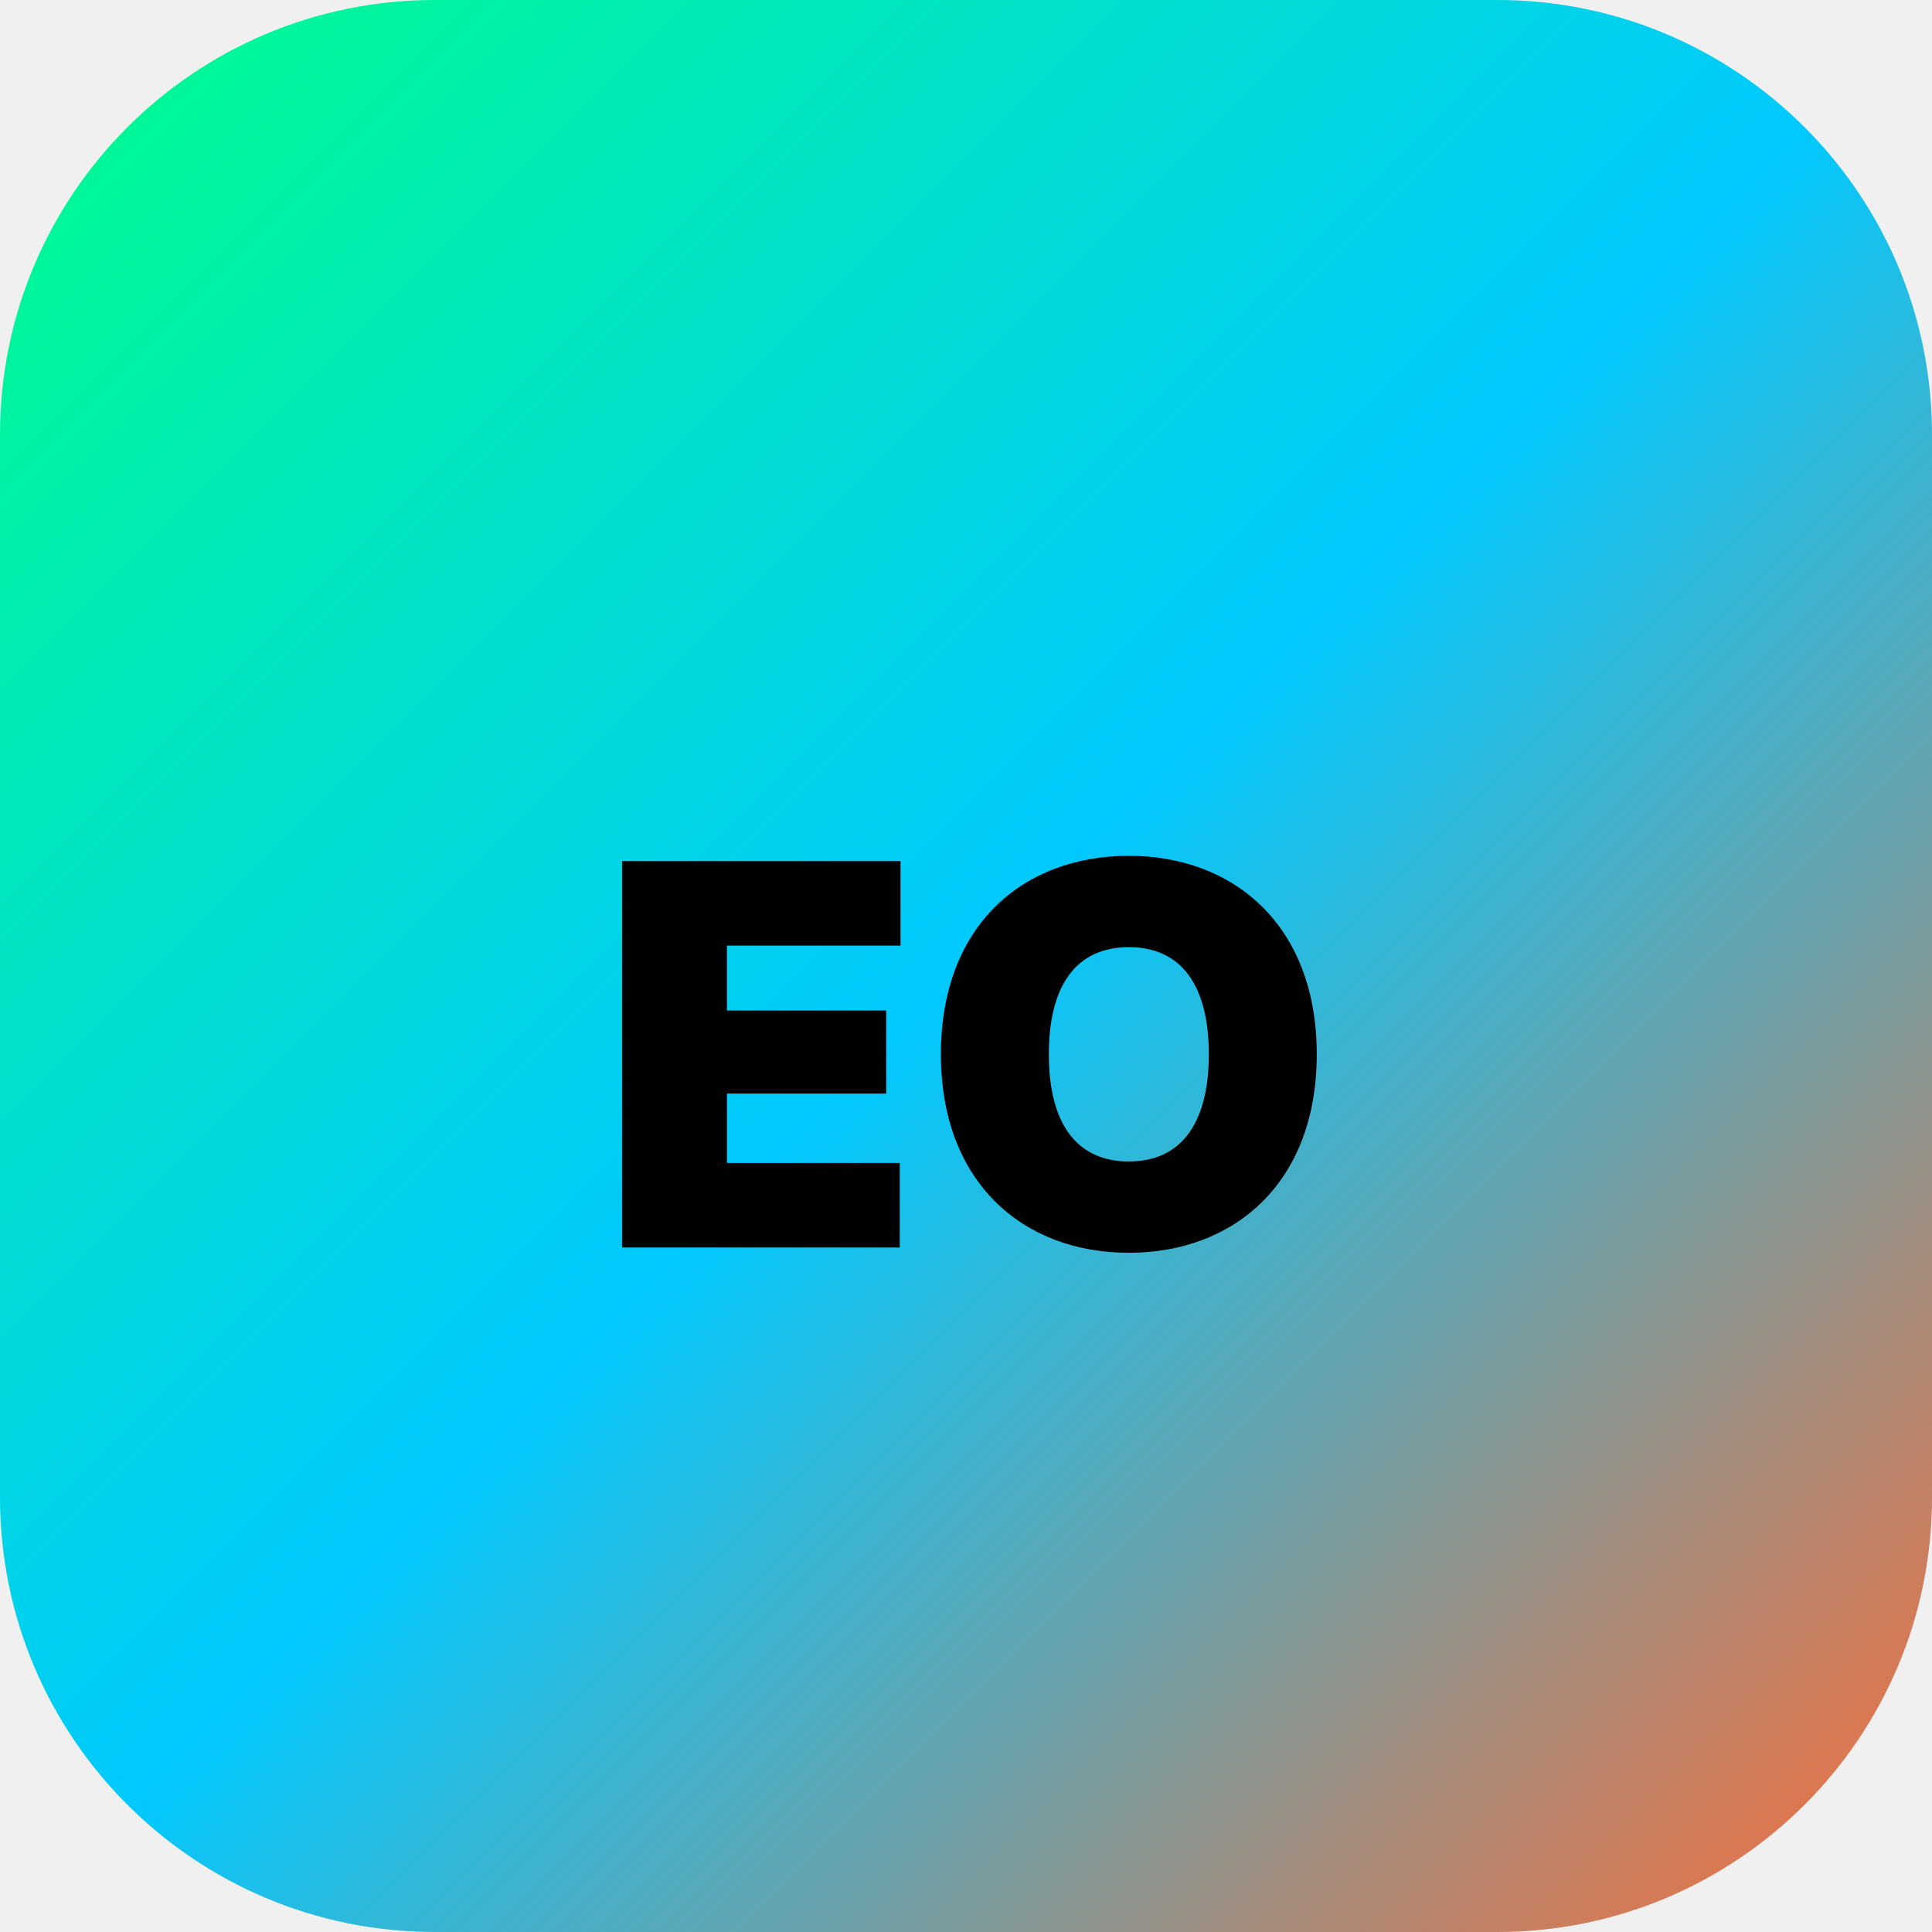
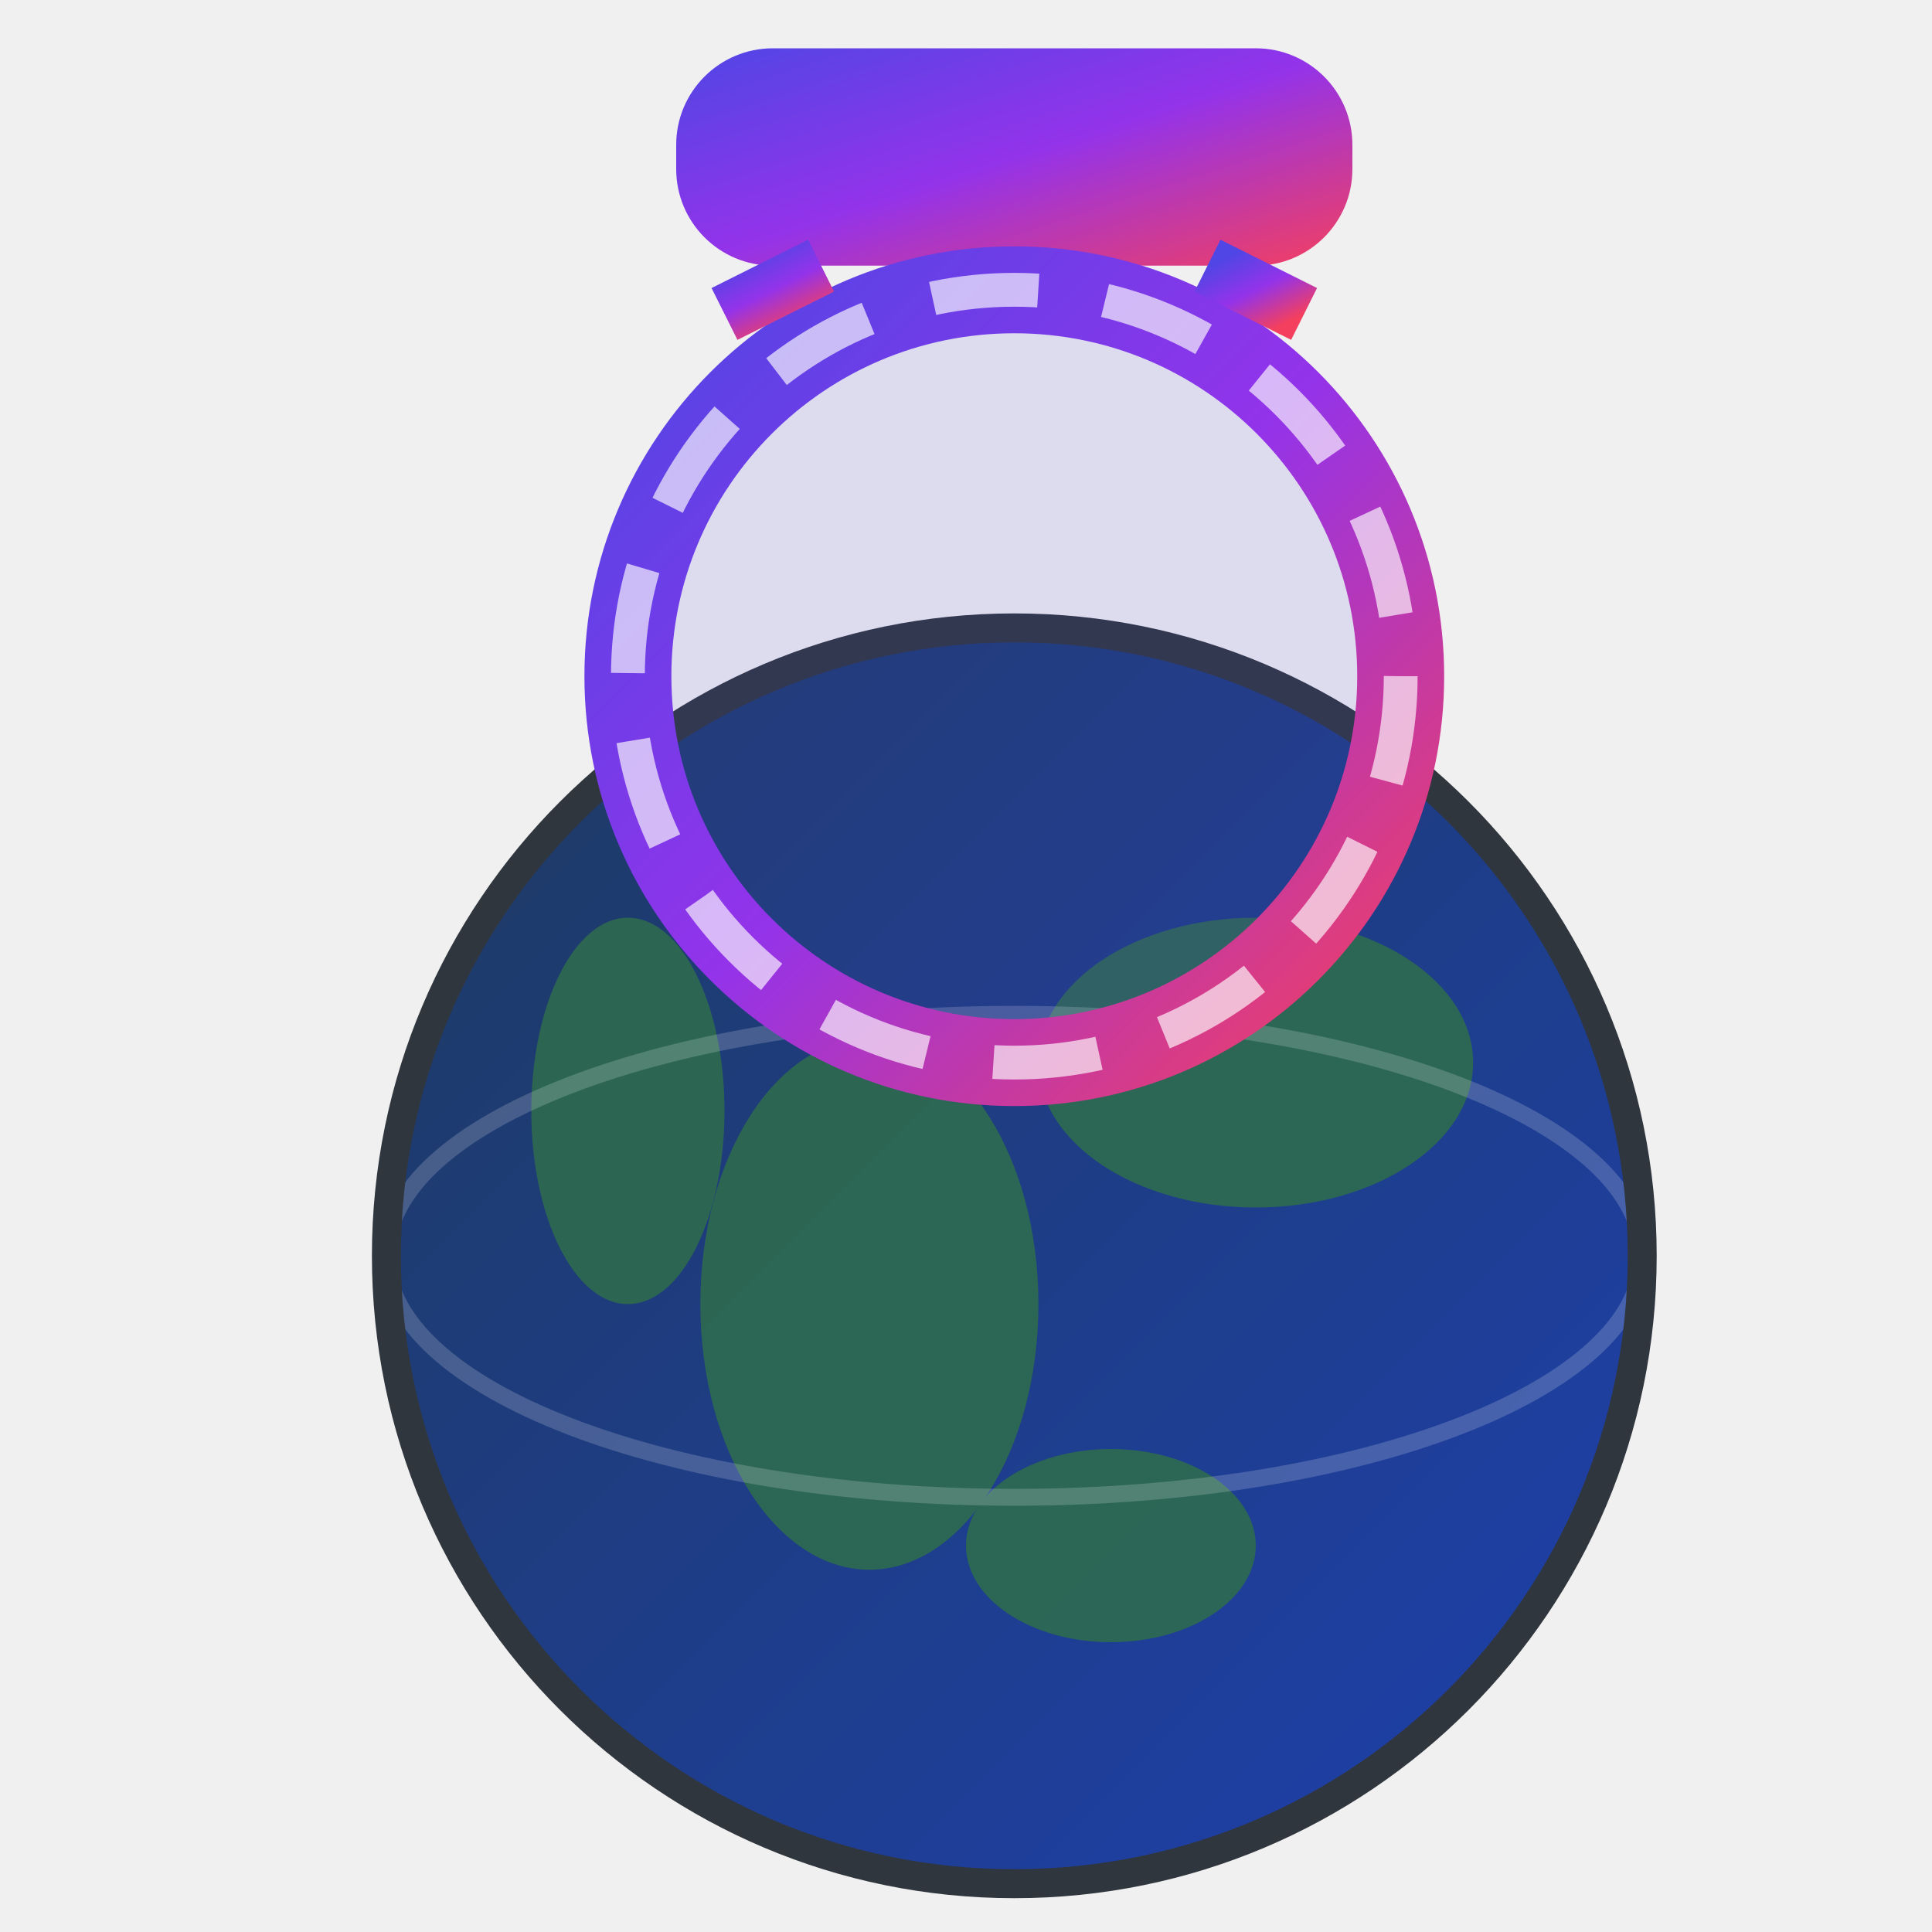
<svg xmlns="http://www.w3.org/2000/svg" viewBox="0 0 40 40">
  <defs>
-     <linearGradient id="g" x1="0%" y1="0%" x2="100%" y2="100%">
-       <stop offset="0%" stop-color="#00FF87" />
-       <stop offset="50%" stop-color="#00C9FF" />
-       <stop offset="100%" stop-color="#FF6B35" />
+     <linearGradient id="cutter-grad" x1="0%" y1="0%" x2="100%" y2="100%">
+       <stop offset="0%" stop-color="#4F46E5" />
+       <stop offset="50%" stop-color="#9333EA" />
+       <stop offset="100%" stop-color="#F43F5E" />
    </linearGradient>
+     <linearGradient id="ocean-grad" x1="0%" y1="0%" x2="100%" y2="100%">
+       <stop offset="0%" stop-color="#1e3a5f" />
+       <stop offset="100%" stop-color="#1e40af" />
+     </linearGradient>
+     <clipPath id="globe-clip">
+       <circle cx="21" cy="26" r="13" />
+     </clipPath>
  </defs>
-   <rect width="40" height="40" rx="9" fill="url(#g)" />
-   <text x="50%" y="54%" dominant-baseline="middle" text-anchor="middle" font-family="system-ui,-apple-system,sans-serif" font-weight="900" font-size="11" fill="#000">EO</text>
+   <circle cx="21" cy="26" r="13" fill="url(#ocean-grad)" />
+   <g clip-path="url(#globe-clip)" fill="#2d6a4f" opacity="0.9">
+     <ellipse cx="18" cy="27" rx="3.5" ry="5.5" />
+     <ellipse cx="26" cy="22" rx="4.5" ry="3" />
+     <ellipse cx="13" cy="23" rx="2" ry="4" />
+     <ellipse cx="23" cy="32" rx="3" ry="2" />
+   </g>
+   <ellipse cx="21" cy="26" rx="13" ry="5" fill="none" stroke="#fff" stroke-width="0.35" opacity="0.18" />
+   <circle cx="21" cy="26" r="13" fill="none" stroke="#30363d" stroke-width="0.6" />
+   <rect x="14" y="1" width="14" height="4.5" rx="2" fill="url(#cutter-grad)" />
+   <circle cx="21" cy="14" r="8" fill="rgba(79,70,229,0.12)" stroke="url(#cutter-grad)" stroke-width="1.8" />
+   <circle cx="21" cy="14" r="8" fill="none" stroke="#fff" stroke-width="0.7" stroke-dasharray="2.2 1.4" opacity="0.65" />
+   <line x1="17" y1="5.5" x2="15" y2="6.5" stroke="url(#cutter-grad)" stroke-width="1.2" />
+   <line x1="25" y1="5.5" x2="27" y2="6.5" stroke="url(#cutter-grad)" stroke-width="1.2" />
</svg>
